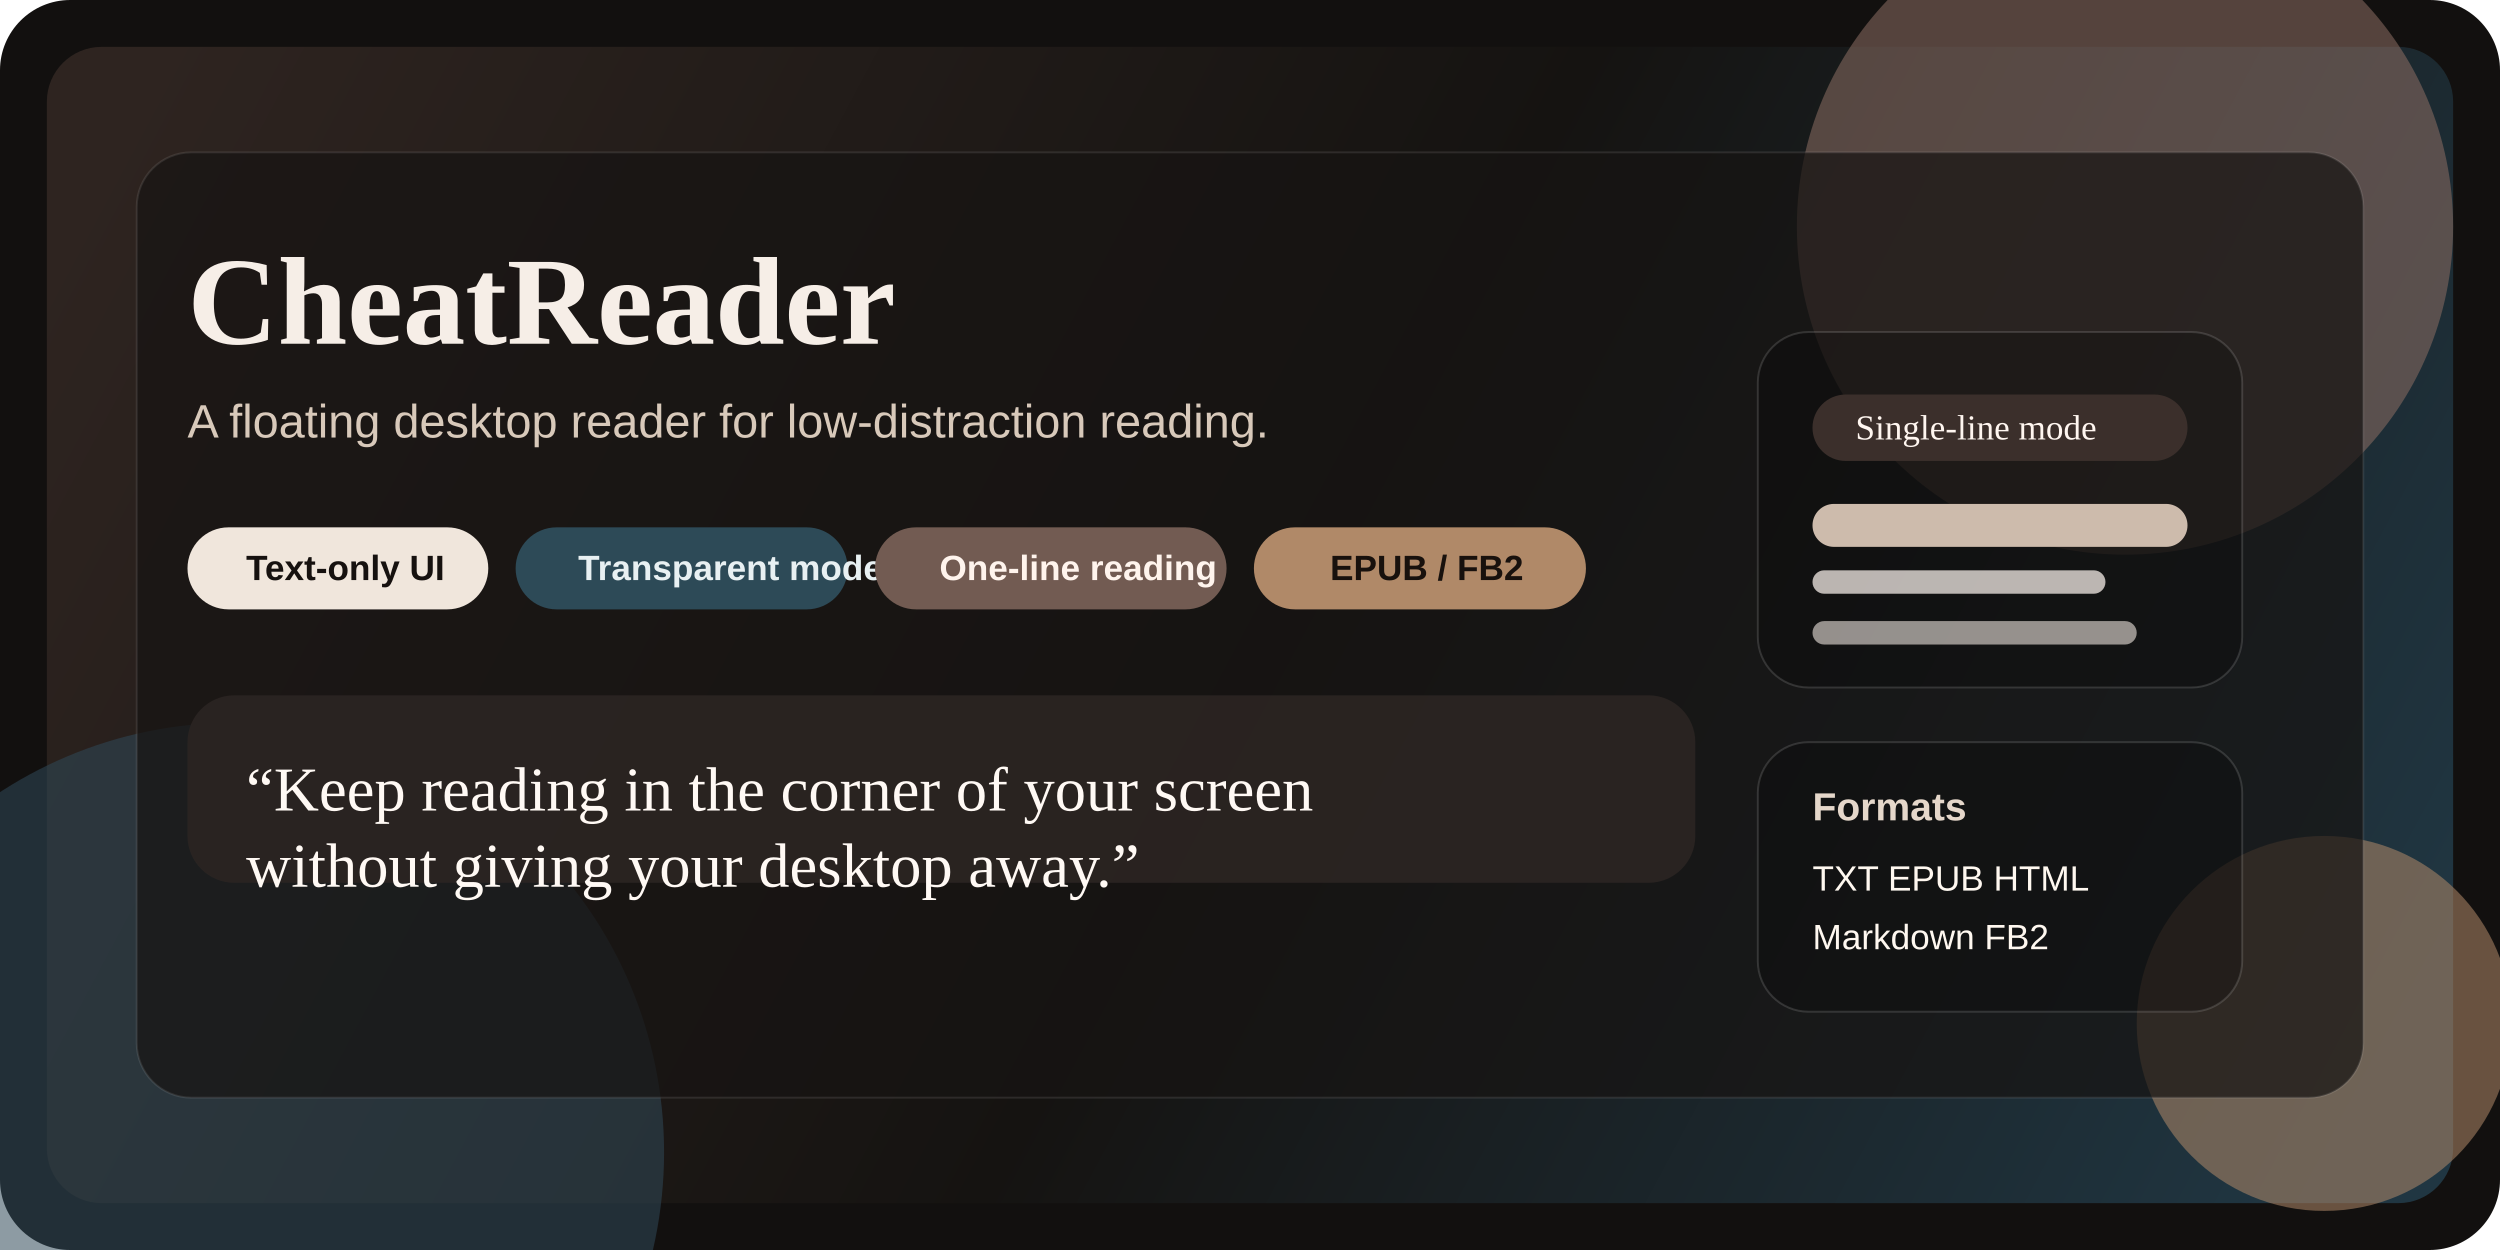
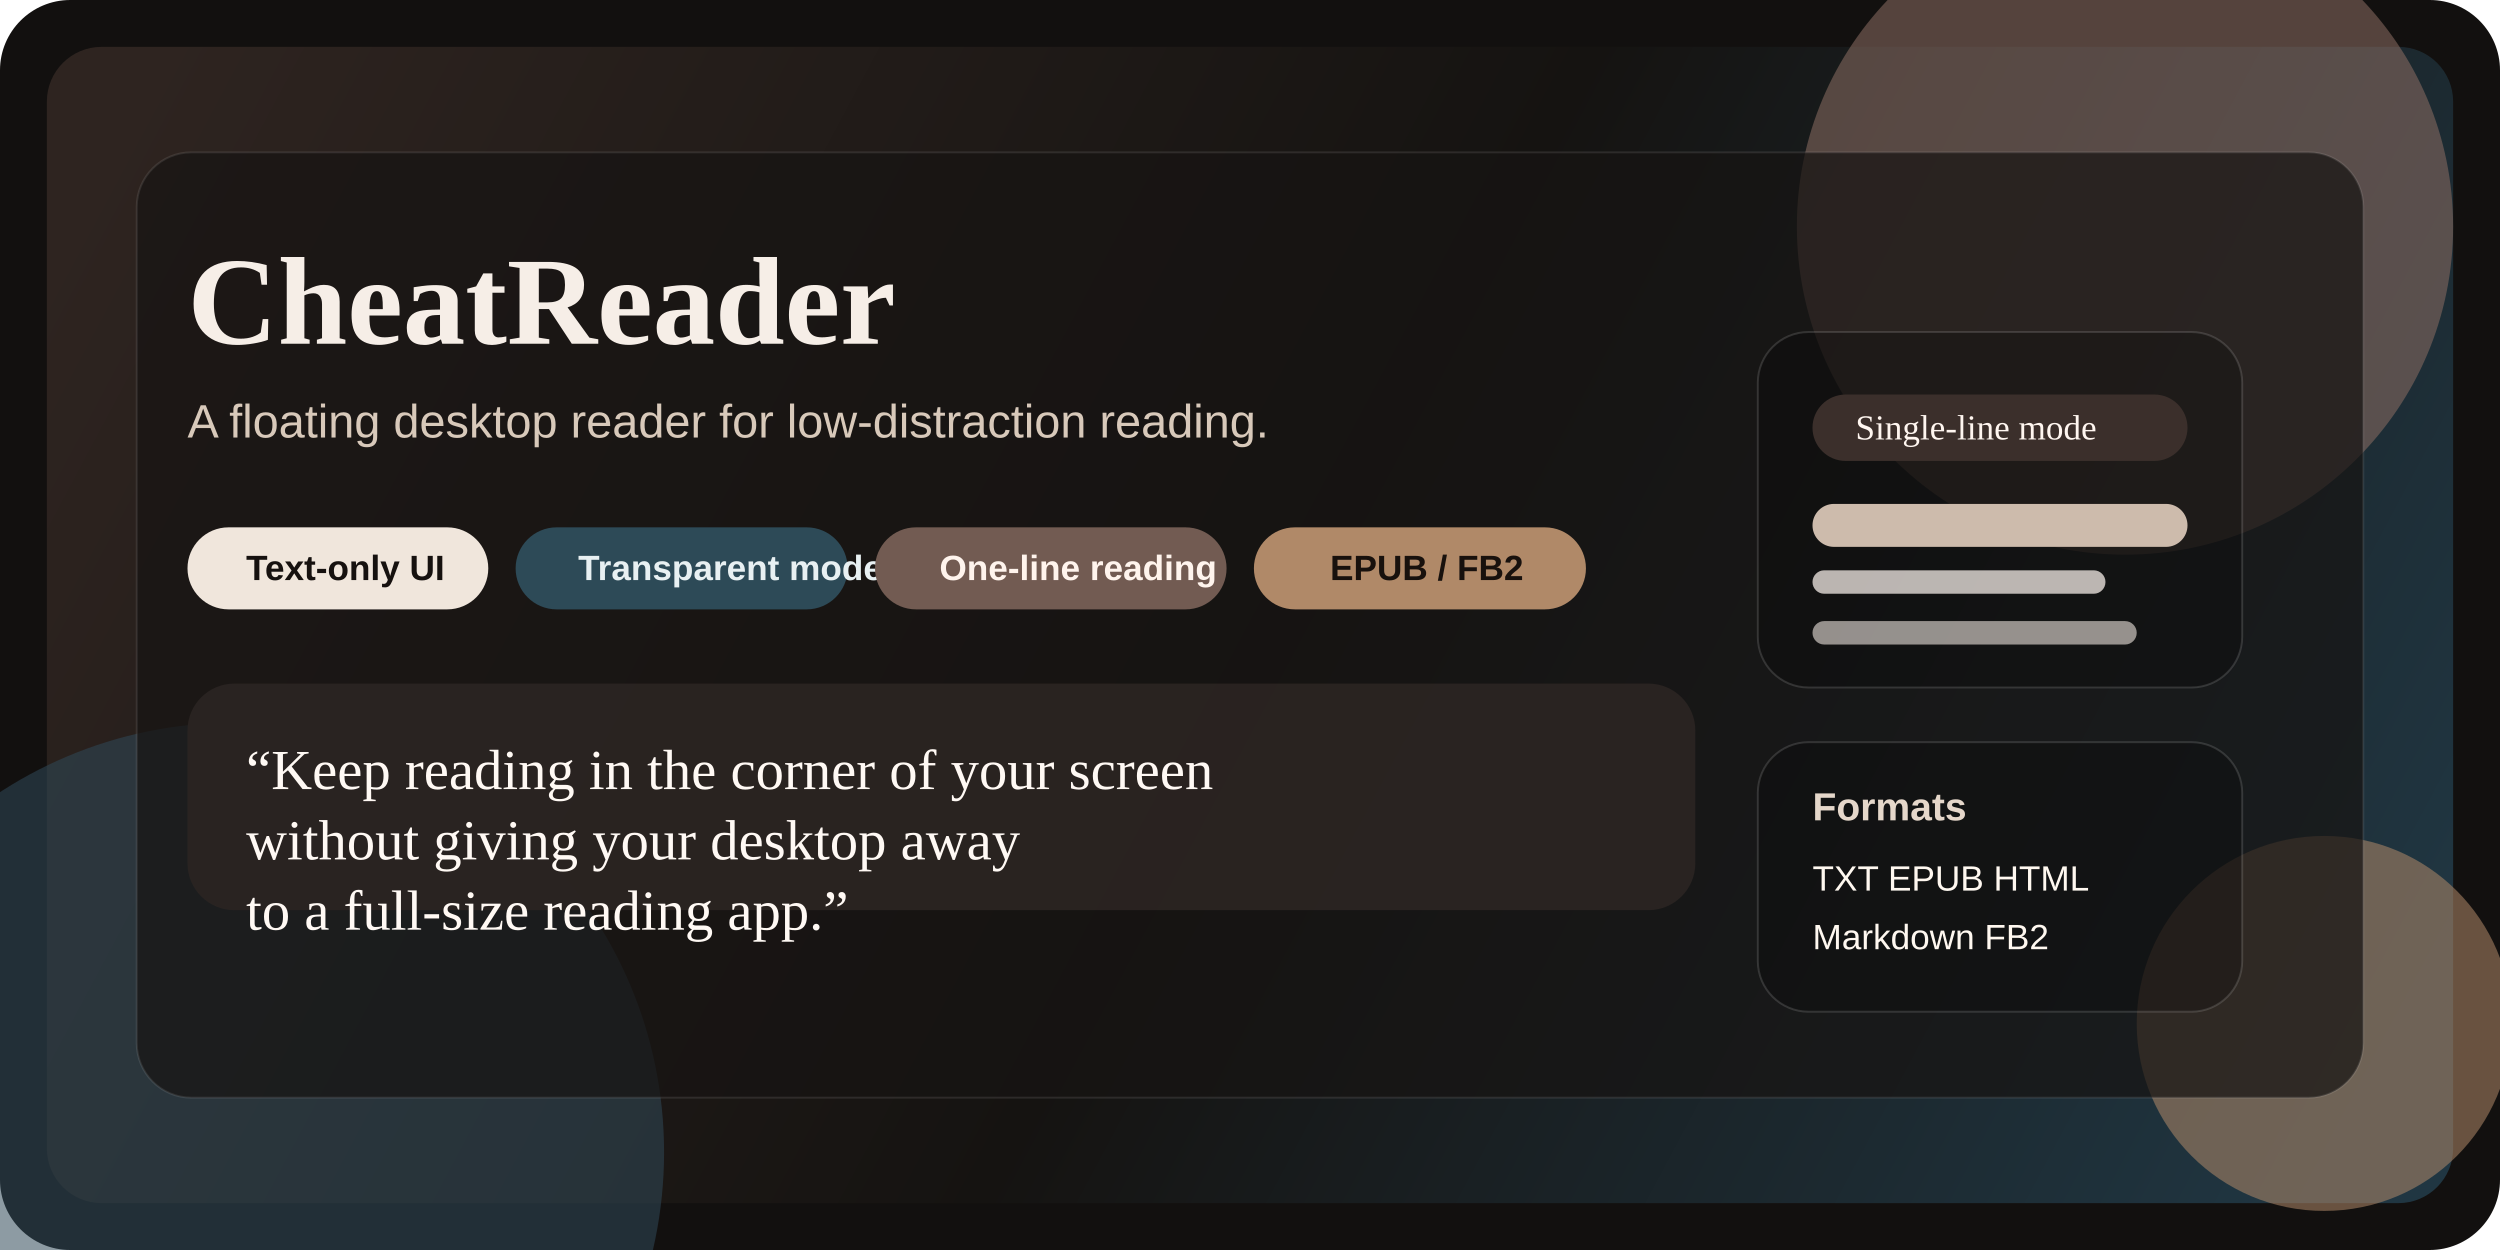
<svg xmlns="http://www.w3.org/2000/svg" width="1280" height="640" viewBox="0 0 1280 640" fill="none">
  <rect width="1280" height="640" rx="36" fill="#12100F" />
  <rect x="24" y="24" width="1232" height="592" rx="28" fill="url(#bg)" />
  <g opacity="0.55">
    <circle cx="1088" cy="116" r="168" fill="#8D6E63" />
    <circle cx="120" cy="590" r="220" fill="#2F4858" />
    <circle cx="1190" cy="524" r="96" fill="#B08968" />
  </g>
  <rect x="70" y="78" width="1140" height="484" rx="28" fill="#171413" fill-opacity="0.72" stroke="rgba(255,255,255,0.10)" />
  <text x="96" y="176" fill="#F6EEE7" font-family="Georgia, 'Times New Roman', serif" font-size="64" font-weight="700">CheatReader</text>
  <text x="96" y="224" fill="#D8C9BA" font-family="Arial, sans-serif" font-size="24">A floating desktop reader for low-distraction reading.</text>
  <rect x="96" y="270" width="154" height="42" rx="21" fill="#F0E6DC" />
  <text x="126" y="297" fill="#16110F" font-family="Arial, sans-serif" font-size="18" font-weight="700">Text-only UI</text>
  <rect x="264" y="270" width="170" height="42" rx="21" fill="#2D4A57" />
  <text x="296" y="297" fill="#E8F0F2" font-family="Arial, sans-serif" font-size="18" font-weight="700">Transparent mode</text>
  <rect x="448" y="270" width="180" height="42" rx="21" fill="#725B52" />
  <text x="481" y="297" fill="#FFF4ED" font-family="Arial, sans-serif" font-size="18" font-weight="700">One-line reading</text>
  <rect x="642" y="270" width="170" height="42" rx="21" fill="#B08968" />
  <text x="681" y="297" fill="#18110D" font-family="Arial, sans-serif" font-size="18" font-weight="700">EPUB / FB2</text>
-   <rect x="96" y="356" width="772" height="96" rx="24" fill="#2B2422" fill-opacity="0.92" />
-   <text x="126" y="415" fill="#FFF9F4" font-family="Georgia, 'Times New Roman', serif" font-size="32">“Keep reading in the corner of your screen</text>
-   <text x="126" y="454" fill="#FFF9F4" font-family="Georgia, 'Times New Roman', serif" font-size="32">without giving your desktop away.”</text>
+   <rect x="96" y="350" width="772" height="116" rx="24" fill="#2B2422" fill-opacity="0.92" />
+   <text x="126" y="404" fill="#FFF9F4" font-family="Georgia, 'Times New Roman', serif" font-size="29">“Keep reading in the corner of your screen</text>
+   <text x="126" y="440" fill="#FFF9F4" font-family="Georgia, 'Times New Roman', serif" font-size="29">without giving your desktop away</text>
+   <text x="126" y="476" fill="#FFF9F4" font-family="Georgia, 'Times New Roman', serif" font-size="29">to a full-size reading app.”</text>
  <rect x="900" y="170" width="248" height="182" rx="26" fill="#000000" fill-opacity="0.26" stroke="rgba(255,255,255,0.14)" />
  <rect x="928" y="202" width="192" height="34" rx="17" fill="#3B2F2B" />
  <text x="950" y="225" fill="#FFF6F0" font-family="Georgia, 'Times New Roman', serif" font-size="18">Single-line mode</text>
  <rect x="928" y="258" width="192" height="22" rx="11" fill="#D6C4B4" fill-opacity="0.95" />
  <rect x="928" y="292" width="150" height="12" rx="6" fill="#F4ECE6" fill-opacity="0.75" />
  <rect x="928" y="318" width="166" height="12" rx="6" fill="#F4ECE6" fill-opacity="0.58" />
  <rect x="900" y="380" width="248" height="138" rx="26" fill="#000000" fill-opacity="0.26" stroke="rgba(255,255,255,0.14)" />
  <text x="928" y="420" fill="#E5D7CA" font-family="Arial, sans-serif" font-size="20" font-weight="700">Formats</text>
  <text x="928" y="456" fill="#FFF8F0" font-family="Arial, sans-serif" font-size="18">TXT  EPUB  HTML</text>
  <text x="928" y="486" fill="#FFF8F0" font-family="Arial, sans-serif" font-size="18">Markdown  FB2</text>
  <defs>
    <linearGradient id="bg" x1="78" y1="32" x2="1180" y2="620" gradientUnits="userSpaceOnUse">
      <stop stop-color="#2E2420" />
      <stop offset="0.52" stop-color="#151311" />
      <stop offset="1" stop-color="#203642" />
    </linearGradient>
  </defs>
</svg>
